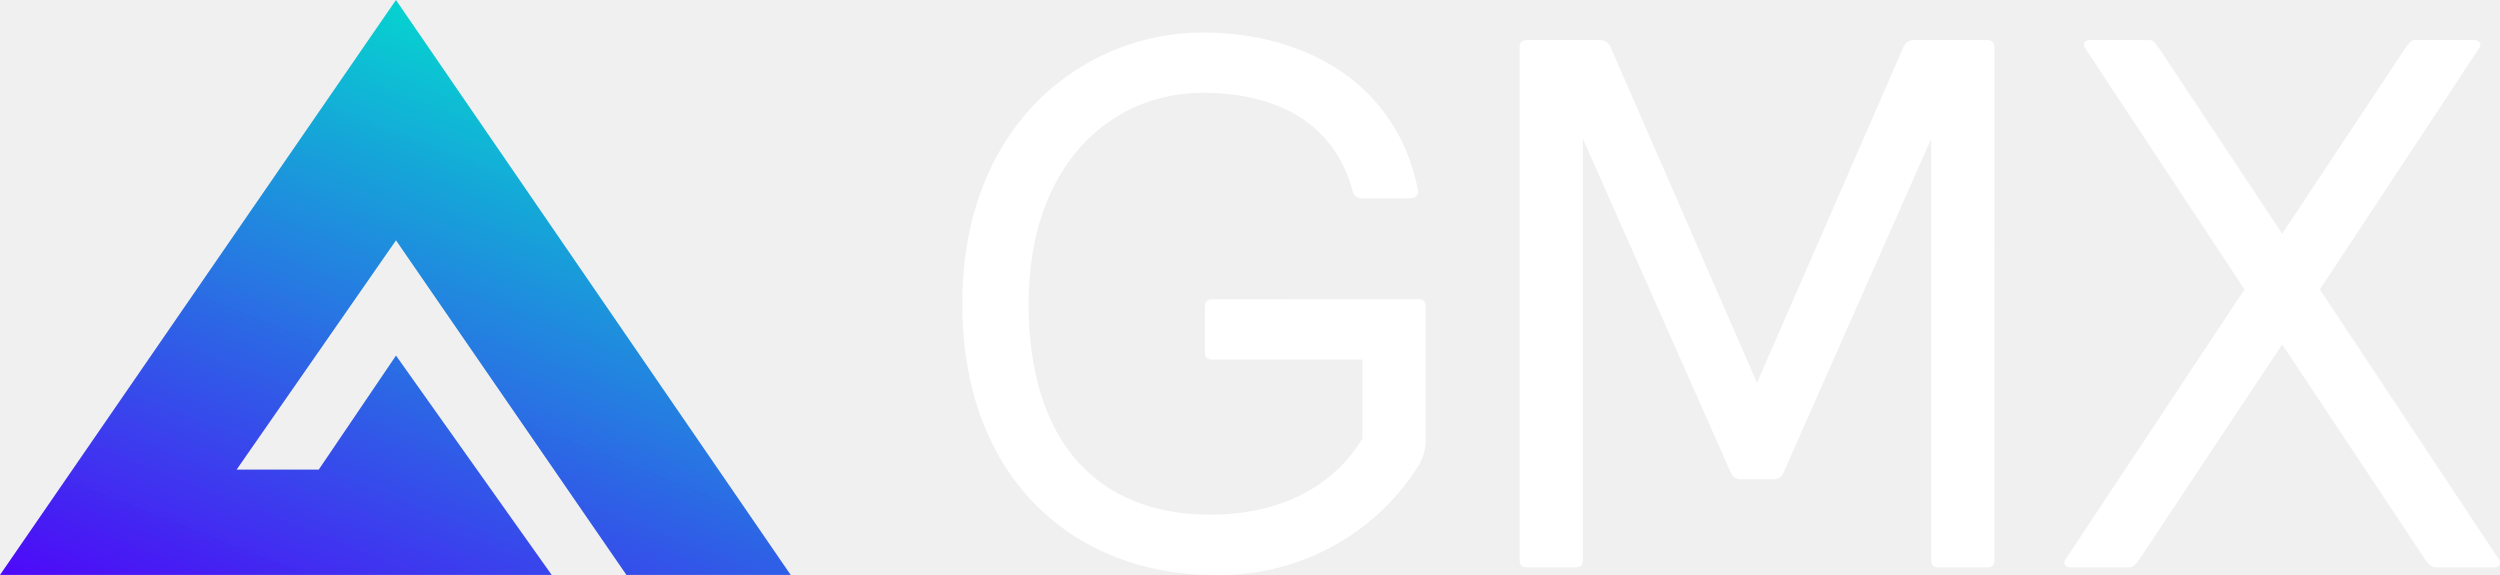
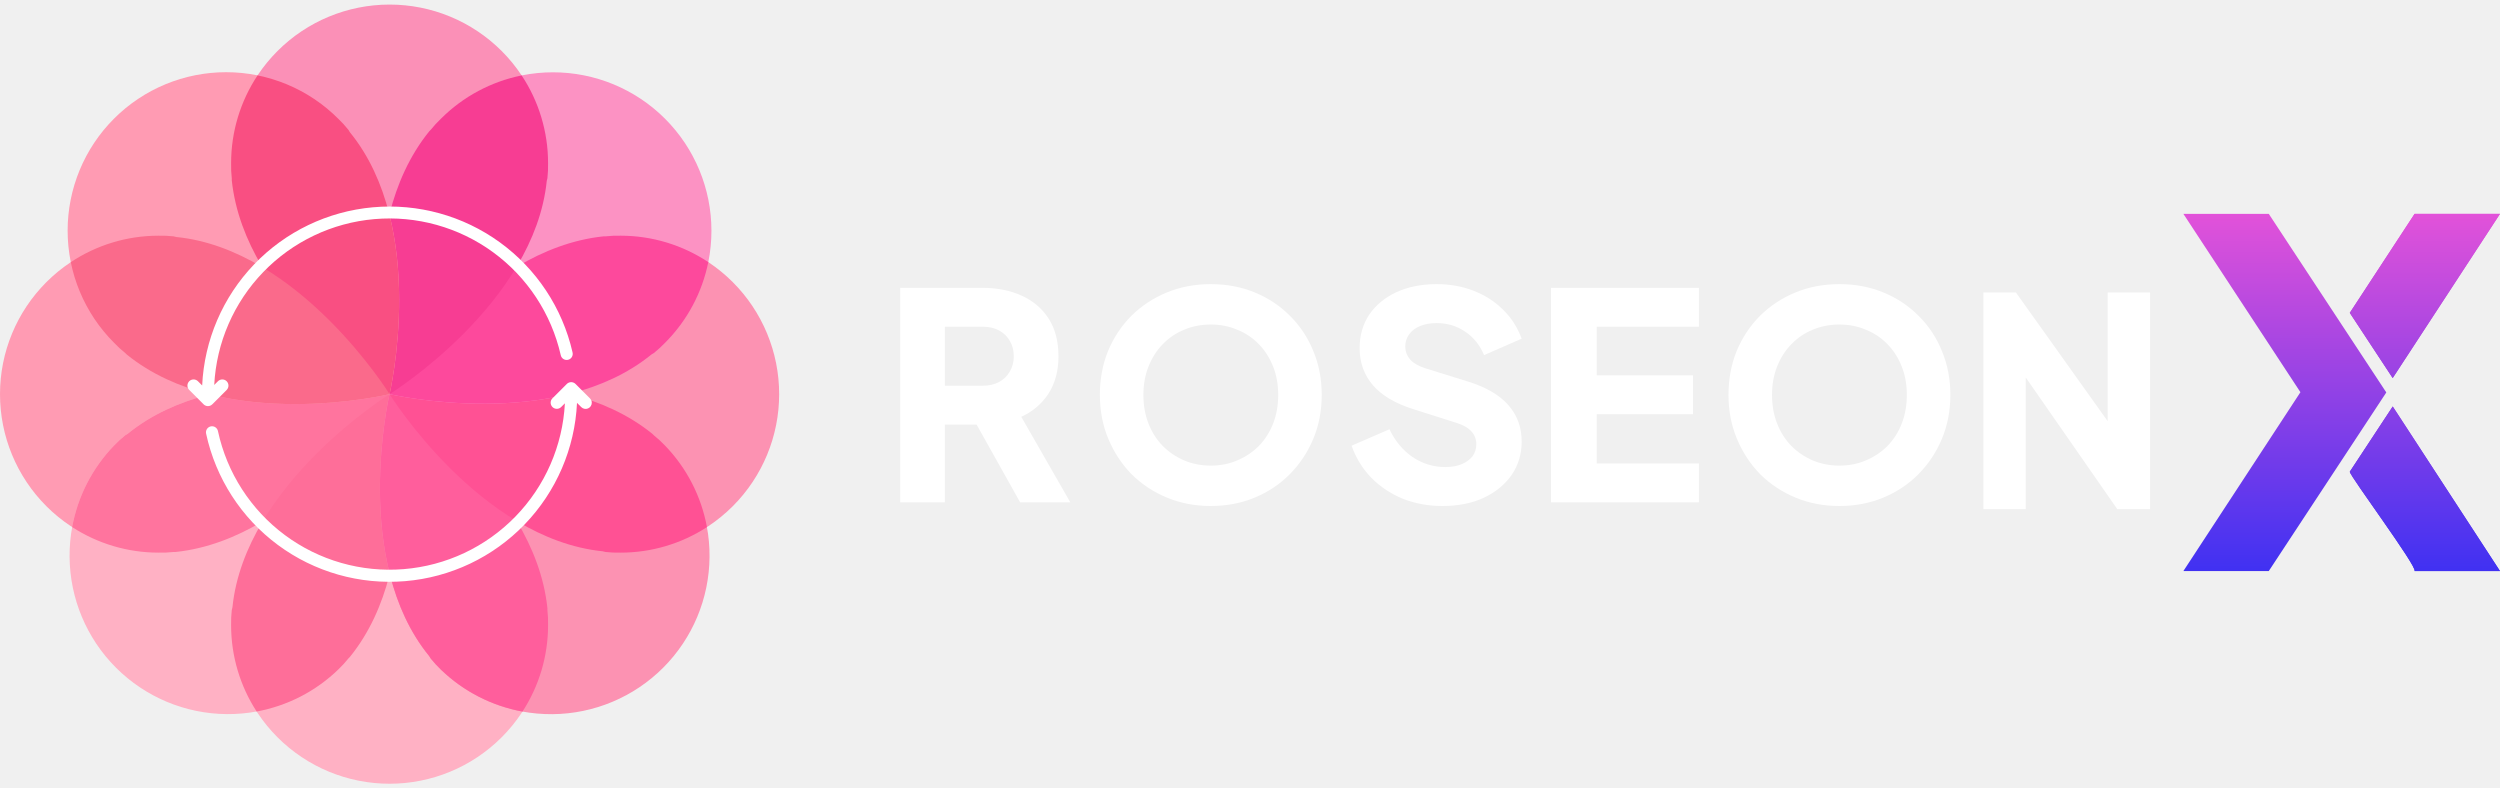
- <svg xmlns="http://www.w3.org/2000/svg" height="25.948" viewBox="0 0 112.831 25.948" width="112.831">
-   <linearGradient id="a" gradientUnits="objectBoundingBox" x1=".536" x2=".011" y1=".026" y2="1">
-     <stop offset="0" stop-color="#03d1cf" stop-opacity=".988" />
-     <stop offset="1" stop-color="#4e09f8" />
-   </linearGradient>
-   <path d="m561.353 721.948-17.816-25.948-17.871 25.948h24.9l-7.027-9.9-3.485 5.145h-3.707l7.192-10.346 10.4 15.1z" fill="url(#a)" transform="translate(-525.667 -696)" />
-   <path d="m13.056-12.1c-.238 0-.34.1-.34.34v2.04c0 .238.1.34.34.34h6.766v3.57c-1.322 2.172-3.706 3.43-6.868 3.43-5.066 0-8.194-3.264-8.194-9.52 0-6.222 3.672-9.52 7.854-9.52 3.264 0 5.916 1.292 6.766 4.42a.4.4 0 0 0 .408.34h2.176c.238 0 .374-.1.374-.34-.918-4.76-5-7.14-9.724-7.14-5.3 0-10.846 4.08-10.846 12.24 0 8.058 5.232 12.24 11.322 12.24a10.579 10.579 0 0 0 9.248-4.9 2.22 2.22 0 0 0 .34-1.292v-5.916c0-.238-.1-.34-.34-.34zm35.292-11.36c0-.238-.1-.34-.34-.34h-3.23a.524.524 0 0 0 -.544.34l-6.6 15.13-6.6-15.13a.524.524 0 0 0 -.544-.34h-3.23c-.238 0-.34.1-.34.34v23.12c0 .238.1.34.34.34h2.176c.238 0 .34-.1.34-.34v-19.006l6.672 15.062a.468.468 0 0 0 .442.306h1.5a.468.468 0 0 0 .442-.306l6.664-15.062v19.006c0 .238.1.34.34.34h2.176c.238 0 .34-.1.34-.34zm7.412 0c-.238-.306-.238-.34-.476-.34h-2.618c-.238 0-.34.17-.238.34l7.208 10.914-8.092 12.206c-.1.17 0 .34.238.34h2.55c.238 0 .306-.034.544-.34l6.46-9.724 6.464 9.724c.238.306.306.34.544.34h2.55c.238 0 .34-.17.238-.34l-8.096-12.206 7.208-10.914c.1-.17 0-.34-.238-.34h-2.618c-.238 0-.238.034-.476.34l-5.576 8.4z" fill="#fff" transform="translate(41.664 25.608)" />
+ <svg xmlns="http://www.w3.org/2000/svg" width="384" height="121" viewBox="0 0 384 121" fill="none">
+   <path d="M353.345 60.244L335.365 87.716H348.482L359.73 70.623L362.925 65.768L366.536 60.281L362.925 54.794L359.711 49.911L348.482 32.846H335.365L353.345 60.244Z" fill="url(#paint0_linear_3806_44312)" />
+   <path d="M384 32.846H370.883L360.926 48.055L367.516 58.068L384 32.846Z" fill="url(#paint1_linear_3806_44312)" />
+   <path d="M370.883 87.716H384L367.521 62.435L360.926 72.457C360.926 73.118 371.313 87.03 370.883 87.716Z" fill="url(#paint2_linear_3806_44312)" />
+   <path d="M384 32.846H370.883L360.927 48.055L367.516 58.068L384 32.846Z" fill="url(#paint3_linear_3806_44312)" />
+   <path d="M370.883 87.716H384L367.521 62.435L360.927 72.457C360.927 73.118 371.313 87.03 370.883 87.716Z" fill="url(#paint4_linear_3806_44312)" />
+   <path d="M138.27 77.156V44.213H150.89C153.164 44.213 155.171 44.611 156.913 45.407C158.684 46.203 160.072 47.382 161.076 48.944C162.079 50.507 162.581 52.438 162.581 54.737C162.581 56.977 162.065 58.893 161.031 60.485C159.998 62.048 158.61 63.227 156.869 64.023L164.397 77.156H156.692L150.005 65.217H145.134V77.156H138.27ZM145.134 59.247H150.935C151.909 59.247 152.75 59.056 153.459 58.672C154.167 58.289 154.714 57.758 155.097 57.081C155.511 56.403 155.717 55.621 155.717 54.737C155.717 53.823 155.511 53.027 155.097 52.349C154.714 51.671 154.167 51.141 153.459 50.757C152.75 50.374 151.909 50.182 150.935 50.182H145.134V59.247Z" fill="white" />
+   <path d="M185.979 77.722C183.564 77.722 181.32 77.293 179.25 76.437C177.179 75.58 175.367 74.383 173.814 72.847C172.29 71.281 171.097 69.464 170.234 67.396C169.371 65.328 168.94 63.083 168.94 60.66C168.94 58.238 169.357 55.992 170.191 53.924C171.054 51.856 172.247 50.054 173.771 48.518C175.324 46.981 177.136 45.785 179.207 44.928C181.277 44.072 183.535 43.643 185.979 43.643C188.424 43.643 190.681 44.072 192.752 44.928C194.823 45.785 196.62 46.981 198.144 48.518C199.697 50.054 200.891 51.856 201.725 53.924C202.587 55.992 203.019 58.238 203.019 60.66C203.019 63.083 202.587 65.328 201.725 67.396C200.862 69.464 199.654 71.281 198.101 72.847C196.577 74.383 194.779 75.58 192.709 76.437C190.638 77.293 188.395 77.722 185.979 77.722ZM185.979 71.518C187.446 71.518 188.798 71.252 190.034 70.72C191.3 70.188 192.407 69.45 193.356 68.504C194.305 67.529 195.038 66.377 195.556 65.047C196.074 63.718 196.332 62.256 196.332 60.66C196.332 59.065 196.074 57.617 195.556 56.317C195.038 54.988 194.305 53.836 193.356 52.861C192.407 51.886 191.3 51.147 190.034 50.645C188.798 50.113 187.446 49.847 185.979 49.847C184.513 49.847 183.147 50.113 181.881 50.645C180.645 51.147 179.552 51.886 178.603 52.861C177.654 53.836 176.92 54.988 176.403 56.317C175.885 57.617 175.626 59.065 175.626 60.66C175.626 62.256 175.885 63.718 176.403 65.047C176.92 66.377 177.654 67.529 178.603 68.504C179.552 69.45 180.645 70.188 181.881 70.72C183.147 71.252 184.513 71.518 185.979 71.518Z" fill="white" />
+   <path d="M221.536 77.722C219.397 77.722 217.38 77.353 215.486 76.614C213.622 75.846 212.002 74.767 210.627 73.379C209.282 71.99 208.274 70.351 207.602 68.46L213.423 65.934C214.279 67.736 215.455 69.154 216.953 70.188C218.48 71.222 220.161 71.739 221.995 71.739C222.972 71.739 223.813 71.591 224.516 71.296C225.218 71.001 225.768 70.602 226.166 70.1C226.563 69.568 226.762 68.947 226.762 68.238C226.762 67.47 226.517 66.82 226.028 66.288C225.539 65.727 224.775 65.284 223.736 64.959L217.044 62.832C214.325 61.975 212.277 60.764 210.902 59.198C209.527 57.602 208.839 55.697 208.839 53.481C208.839 51.531 209.328 49.818 210.306 48.34C211.315 46.863 212.705 45.711 214.477 44.884C216.28 44.057 218.343 43.643 220.665 43.643C222.713 43.643 224.607 43.983 226.349 44.662C228.091 45.342 229.588 46.302 230.841 47.543C232.125 48.784 233.087 50.276 233.729 52.019L227.953 54.545C227.312 53.008 226.349 51.812 225.066 50.955C223.782 50.069 222.315 49.626 220.665 49.626C219.718 49.626 218.878 49.773 218.144 50.069C217.411 50.364 216.846 50.793 216.448 51.354C216.051 51.886 215.852 52.506 215.852 53.215C215.852 53.983 216.112 54.663 216.632 55.254C217.151 55.815 217.93 56.258 218.969 56.583L225.524 58.622C228.274 59.478 230.322 60.675 231.666 62.211C233.041 63.748 233.729 65.624 233.729 67.839C233.729 69.76 233.209 71.473 232.17 72.98C231.131 74.457 229.695 75.624 227.862 76.481C226.059 77.308 223.95 77.722 221.536 77.722Z" fill="white" />
+   <path d="M238.234 77.156V44.213H260.953V50.182H245.262V57.655H260.046V63.625H245.262V71.186H260.953V77.156H238.234Z" fill="white" />
+   <path d="M282.536 77.722C280.12 77.722 277.877 77.293 275.806 76.437C273.736 75.58 271.924 74.383 270.371 72.847C268.847 71.281 267.653 69.464 266.791 67.396C265.928 65.328 265.496 63.083 265.496 60.66C265.496 58.238 265.913 55.992 266.747 53.924C267.61 51.856 268.804 50.054 270.328 48.518C271.881 46.981 273.693 45.785 275.763 44.928C277.834 44.072 280.091 43.643 282.536 43.643C284.98 43.643 287.238 44.072 289.308 44.928C291.379 45.785 293.176 46.981 294.701 48.518C296.254 50.054 297.447 51.856 298.281 53.924C299.144 55.992 299.575 58.238 299.575 60.66C299.575 63.083 299.144 65.328 298.281 67.396C297.418 69.464 296.21 71.281 294.657 72.847C293.133 74.383 291.336 75.58 289.265 76.437C287.195 77.293 284.952 77.722 282.536 77.722ZM282.536 71.518C284.003 71.518 285.354 71.252 286.591 70.72C287.856 70.188 288.963 69.45 289.912 68.504C290.861 67.529 291.595 66.377 292.112 65.047C292.63 63.718 292.889 62.256 292.889 60.66C292.889 59.065 292.63 57.617 292.112 56.317C291.595 54.988 290.861 53.836 289.912 52.861C288.963 51.886 287.856 51.147 286.591 50.645C285.354 50.113 284.003 49.847 282.536 49.847C281.069 49.847 279.703 50.113 278.438 50.645C277.201 51.147 276.108 51.886 275.159 52.861C274.21 53.836 273.477 54.988 272.959 56.317C272.442 57.617 272.183 59.065 272.183 60.66C272.183 62.256 272.442 63.718 272.959 65.047C273.477 66.377 274.21 67.529 275.159 68.504C276.108 69.45 277.201 70.188 278.438 70.72C279.703 71.252 281.069 71.518 282.536 71.518Z" fill="white" />
+   <path d="M304.649 78.198V44.922H309.643L323.742 64.695V44.922H330.246V78.198H325.211L311.153 57.981V78.198H304.649Z" fill="white" />
+   <path d="M84.082 27.375C84.166 26.601 84.2 25.822 84.183 25.044C84.183 18.588 81.618 12.396 77.053 7.831C72.488 3.266 66.297 0.702 59.841 0.702C53.385 0.702 47.194 3.266 42.629 7.831C38.064 12.396 35.499 18.588 35.499 25.044C35.48 25.822 35.513 26.601 35.6 27.375V27.68C37.629 46.95 59.841 60.543 59.841 60.543C59.841 60.543 82.052 46.746 83.982 27.783L84.082 27.375Z" fill="#FB90B7" />
+   <path d="M35.599 93.709C35.515 94.483 35.481 95.261 35.498 96.04C35.498 102.496 38.063 108.687 42.628 113.252C47.193 117.817 53.384 120.382 59.84 120.382C66.296 120.382 72.488 117.817 77.052 113.252C81.618 108.687 84.182 102.496 84.182 96.04C84.201 95.261 84.168 94.483 84.082 93.709V93.404C82.052 74.133 59.84 60.541 59.84 60.541C59.84 60.541 37.629 74.334 35.703 93.29L35.599 93.709Z" fill="#FFB1C4" />
+   <path d="M93.006 84.785C93.78 84.87 94.559 84.903 95.337 84.886C101.793 84.886 107.985 82.321 112.55 77.756C117.115 73.192 119.679 67 119.679 60.544C119.679 54.088 117.115 47.897 112.55 43.332C107.985 38.767 101.793 36.202 95.337 36.202C94.559 36.183 93.78 36.217 93.006 36.303H92.701C73.431 38.333 59.838 60.544 59.838 60.544C59.838 60.544 73.632 82.756 92.588 84.682L93.006 84.785Z" fill="#FC92B2" />
+   <path d="M26.673 36.303C25.899 36.219 25.12 36.186 24.342 36.203C17.886 36.203 11.694 38.767 7.129 43.332C2.564 47.897 -0 54.089 -0 60.545C-0 67.001 2.564 73.192 7.129 77.757C11.694 82.322 17.886 84.886 24.342 84.886C25.12 84.906 25.899 84.872 26.673 84.786H26.978C46.248 82.756 59.841 60.545 59.841 60.545C59.841 60.545 46.044 38.317 27.082 36.404L26.673 36.303Z" fill="#FF9BB3" />
+   <path d="M19.247 66.85C18.64 67.338 18.064 67.866 17.525 68.429C13.088 73.02 10.632 79.171 10.687 85.556C10.742 91.94 13.303 98.048 17.819 102.562C22.334 107.076 28.443 109.635 34.828 109.687C41.212 109.74 47.362 107.282 51.951 102.843C52.516 102.305 53.044 101.73 53.531 101.121L53.745 100.907C65.937 85.845 59.84 60.53 59.84 60.53C59.84 60.53 34.37 54.59 19.607 66.639L19.247 66.85Z" fill="#FFB1C4" />
+   <path d="M59.832 60.528C59.275 60.4 34.206 54.724 19.608 66.639L19.248 66.85C18.64 67.338 18.065 67.866 17.526 68.429C14.167 71.904 11.944 76.272 11.085 80.959C15.002 83.502 19.6 84.885 24.342 84.885C25.12 84.904 25.899 84.871 26.673 84.785H26.978C46.248 82.755 59.841 60.543 59.841 60.543C59.841 60.543 59.838 60.538 59.832 60.528Z" fill="#FF749E" />
+   <path d="M59.843 60.542C59.841 60.541 59.84 60.541 59.84 60.541C59.84 60.541 37.629 74.334 35.703 93.29L35.599 93.709C35.515 94.483 35.481 95.261 35.498 96.04C35.498 100.778 36.88 105.374 39.42 109.289C44.108 108.429 48.477 106.204 51.951 102.843C52.516 102.305 53.044 101.73 53.53 101.121L53.744 100.907C65.787 86.03 59.987 61.149 59.843 60.542Z" fill="#FE6E99" />
+   <path d="M66.147 101.137C66.636 101.744 67.163 102.32 67.727 102.859C72.317 107.296 78.468 109.752 84.853 109.697C91.238 109.642 97.345 107.081 101.859 102.565C106.373 98.049 108.932 91.941 108.985 85.556C109.037 79.171 106.579 73.022 102.14 68.432C101.602 67.868 101.027 67.34 100.418 66.853L100.204 66.639C85.142 54.447 59.828 60.543 59.828 60.543C59.828 60.543 53.874 86.004 65.924 100.777L66.147 101.137Z" fill="#FC92B2" />
+   <path d="M67.727 102.859C67.163 102.32 66.636 101.745 66.147 101.137L65.924 100.777C53.978 86.132 59.726 60.983 59.826 60.55C59.836 60.544 59.841 60.541 59.841 60.541C59.841 60.541 82.052 74.133 84.082 93.404V93.709C84.168 94.483 84.202 95.261 84.183 96.04C84.183 100.782 82.799 105.382 80.254 109.299C75.568 108.44 71.201 106.217 67.727 102.859Z" fill="#FF5E9C" />
+   <path fill-rule="evenodd" clip-rule="evenodd" d="M95.337 84.885C94.559 84.902 93.78 84.869 93.006 84.785L92.588 84.681C73.632 82.755 59.838 60.543 59.838 60.543C59.838 60.543 59.839 60.542 59.84 60.541C60.45 60.396 85.328 54.597 100.204 66.639L100.419 66.853C101.028 67.34 101.603 67.868 102.14 68.433C105.501 71.907 107.726 76.276 108.587 80.964C104.672 83.504 100.076 84.885 95.337 84.885Z" fill="#FF5194" />
+   <path d="M100.435 54.23C101.042 53.742 101.618 53.214 102.157 52.651C106.718 48.085 109.279 41.895 109.277 35.441C109.275 28.987 106.711 22.798 102.147 18.235C97.583 13.671 91.394 11.107 84.94 11.106C78.486 11.105 72.296 13.666 67.731 18.228C67.165 18.765 66.636 19.341 66.148 19.95L65.934 20.164C53.742 35.226 59.838 60.54 59.838 60.54C59.838 60.54 85.299 66.493 100.072 54.444L100.435 54.23Z" fill="#FC92C3" />
+   <path d="M102.156 52.652C101.617 53.215 101.042 53.742 100.434 54.231L100.071 54.445C85.368 66.437 60.08 60.597 59.84 60.541C60.017 60.253 73.557 38.319 92.701 36.303H93.006C93.78 36.217 94.559 36.183 95.337 36.202C100.16 36.202 104.836 37.634 108.796 40.262C107.857 44.92 105.565 49.24 102.156 52.652Z" fill="#FD499C" />
+   <path d="M84.183 25.043C84.2 25.822 84.167 26.601 84.083 27.375L83.982 27.783C82.066 46.619 60.137 60.359 59.844 60.541C59.84 60.54 59.838 60.54 59.838 60.54C59.838 60.54 53.742 35.225 65.934 20.163L66.148 19.949C66.636 19.34 67.165 18.765 67.731 18.228C71.144 14.818 75.465 12.525 80.125 11.585C82.752 15.545 84.183 20.221 84.183 25.043Z" fill="#F73D93" />
+   <path d="M53.528 19.948C53.04 19.341 52.513 18.766 51.949 18.227C49.689 15.965 47.006 14.17 44.052 12.945C41.098 11.721 37.932 11.09 34.734 11.09C31.537 11.089 28.37 11.718 25.416 12.942C22.462 14.165 19.777 15.959 17.517 18.22C15.256 20.481 13.462 23.166 12.239 26.12C11.016 29.074 10.387 32.241 10.388 35.438C10.389 38.636 11.02 41.802 12.244 44.756C13.469 47.709 15.264 50.393 17.526 52.653C18.064 53.218 18.639 53.745 19.248 54.232L19.462 54.446C34.524 66.638 59.838 60.542 59.838 60.542C59.838 60.542 65.795 35.072 53.746 20.308L53.528 19.948Z" fill="#FF9BB3" />
+   <path d="M59.838 60.541C59.894 60.3 65.737 35.002 53.745 20.309L53.528 19.95C53.039 19.342 52.512 18.767 51.949 18.228C49.688 15.966 47.005 14.171 44.051 12.947C42.599 12.345 41.097 11.886 39.564 11.576C36.933 15.538 35.499 20.217 35.499 25.044C35.48 25.822 35.513 26.601 35.599 27.375V27.68C37.616 46.824 59.552 60.365 59.838 60.541Z" fill="#F94F82" />
+   <path d="M59.838 60.541C59.632 60.21 45.901 38.303 27.081 36.404L26.673 36.303C25.899 36.219 25.12 36.186 24.341 36.203C19.514 36.203 14.834 37.637 10.872 40.269C11.183 41.803 11.641 43.306 12.244 44.758C13.468 47.712 15.263 50.396 17.526 52.656C18.063 53.22 18.638 53.748 19.247 54.235L19.461 54.449C34.523 66.641 59.837 60.545 59.837 60.545C59.837 60.545 59.838 60.543 59.838 60.541Z" fill="#FA6A8B" />
+   <path d="M90.606 61.18L88.401 58.975C88.313 58.887 88.209 58.818 88.094 58.77C87.979 58.722 87.856 58.698 87.732 58.698C87.607 58.698 87.484 58.722 87.369 58.77C87.254 58.818 87.15 58.887 87.062 58.975L84.857 61.18C84.68 61.358 84.58 61.599 84.58 61.85C84.58 62.101 84.68 62.342 84.857 62.519C85.035 62.697 85.276 62.797 85.527 62.797C85.778 62.797 86.019 62.697 86.196 62.519L86.767 61.949C86.426 68.474 83.727 74.654 79.172 79.339C74.617 84.024 68.516 86.896 62.003 87.42C55.489 87.945 49.007 86.086 43.761 82.19C38.515 78.294 34.863 72.626 33.482 66.239C33.46 66.116 33.414 65.999 33.345 65.894C33.277 65.79 33.188 65.7 33.085 65.631C32.981 65.561 32.865 65.513 32.742 65.49C32.62 65.466 32.494 65.467 32.372 65.493C32.25 65.519 32.134 65.57 32.032 65.641C31.93 65.713 31.843 65.805 31.777 65.91C31.711 66.016 31.667 66.134 31.647 66.257C31.628 66.381 31.633 66.507 31.663 66.628C33.141 73.469 37.058 79.539 42.682 83.704C48.307 87.87 55.255 89.847 62.23 89.265C69.205 88.684 75.73 85.585 80.588 80.546C85.445 75.507 88.303 68.872 88.628 61.881L89.277 62.529C89.409 62.663 89.578 62.755 89.762 62.792C89.947 62.83 90.138 62.812 90.312 62.74C90.486 62.669 90.635 62.547 90.739 62.39C90.843 62.233 90.899 62.049 90.898 61.861C90.898 61.734 90.872 61.608 90.822 61.491C90.771 61.374 90.698 61.268 90.606 61.18Z" fill="white" />
+   <path d="M87.937 54.099C86.378 47.309 82.413 41.314 76.775 37.222C71.136 33.13 64.206 31.218 57.267 31.841C50.329 32.464 43.85 35.579 39.031 40.61C34.212 45.641 31.378 52.247 31.053 59.207L30.405 58.558C30.227 58.381 29.986 58.281 29.735 58.281C29.484 58.281 29.243 58.381 29.066 58.558C28.888 58.736 28.788 58.977 28.788 59.228C28.788 59.479 28.888 59.72 29.066 59.897L31.27 62.102C31.358 62.19 31.463 62.26 31.578 62.307C31.692 62.355 31.816 62.38 31.94 62.38C32.064 62.38 32.188 62.355 32.302 62.307C32.417 62.26 32.522 62.19 32.609 62.102L34.815 59.897C34.992 59.72 35.092 59.479 35.092 59.228C35.092 58.977 34.992 58.736 34.815 58.558C34.637 58.381 34.396 58.281 34.145 58.281C33.894 58.281 33.653 58.381 33.475 58.558L32.905 59.129C33.24 52.628 35.917 46.468 40.439 41.786C44.962 37.104 51.026 34.216 57.511 33.655C63.997 33.094 70.466 34.899 75.725 38.735C80.984 42.571 84.678 48.181 86.125 54.528C86.147 54.651 86.195 54.769 86.264 54.873C86.334 54.978 86.424 55.068 86.528 55.137C86.633 55.206 86.751 55.253 86.875 55.275C86.998 55.297 87.125 55.294 87.248 55.266C87.37 55.238 87.485 55.186 87.587 55.112C87.689 55.038 87.774 54.944 87.839 54.837C87.903 54.729 87.945 54.609 87.962 54.485C87.979 54.36 87.971 54.234 87.937 54.112V54.099Z" fill="white" />
+   <defs>
+     <linearGradient id="paint0_linear_3806_44312" x1="359.683" y1="32.846" x2="359.683" y2="87.716" gradientUnits="userSpaceOnUse">
+       <stop stop-color="#E252D9" />
+       <stop offset="1" stop-color="#4031F2" />
+     </linearGradient>
+     <linearGradient id="paint1_linear_3806_44312" x1="359.683" y1="32.846" x2="359.683" y2="87.716" gradientUnits="userSpaceOnUse">
+       <stop stop-color="#E252D9" />
+       <stop offset="1" stop-color="#4031F2" />
+     </linearGradient>
+     <linearGradient id="paint2_linear_3806_44312" x1="359.683" y1="32.846" x2="359.683" y2="87.716" gradientUnits="userSpaceOnUse">
+       <stop stop-color="#E252D9" />
+       <stop offset="1" stop-color="#4031F2" />
+     </linearGradient>
+     <linearGradient id="paint3_linear_3806_44312" x1="372.463" y1="32.846" x2="372.463" y2="87.716" gradientUnits="userSpaceOnUse">
+       <stop stop-color="#E252D9" />
+       <stop offset="1" stop-color="#4031F2" />
+     </linearGradient>
+     <linearGradient id="paint4_linear_3806_44312" x1="372.463" y1="32.846" x2="372.463" y2="87.716" gradientUnits="userSpaceOnUse">
+       <stop stop-color="#E252D9" />
+       <stop offset="1" stop-color="#4031F2" />
+     </linearGradient>
+   </defs>
</svg>
